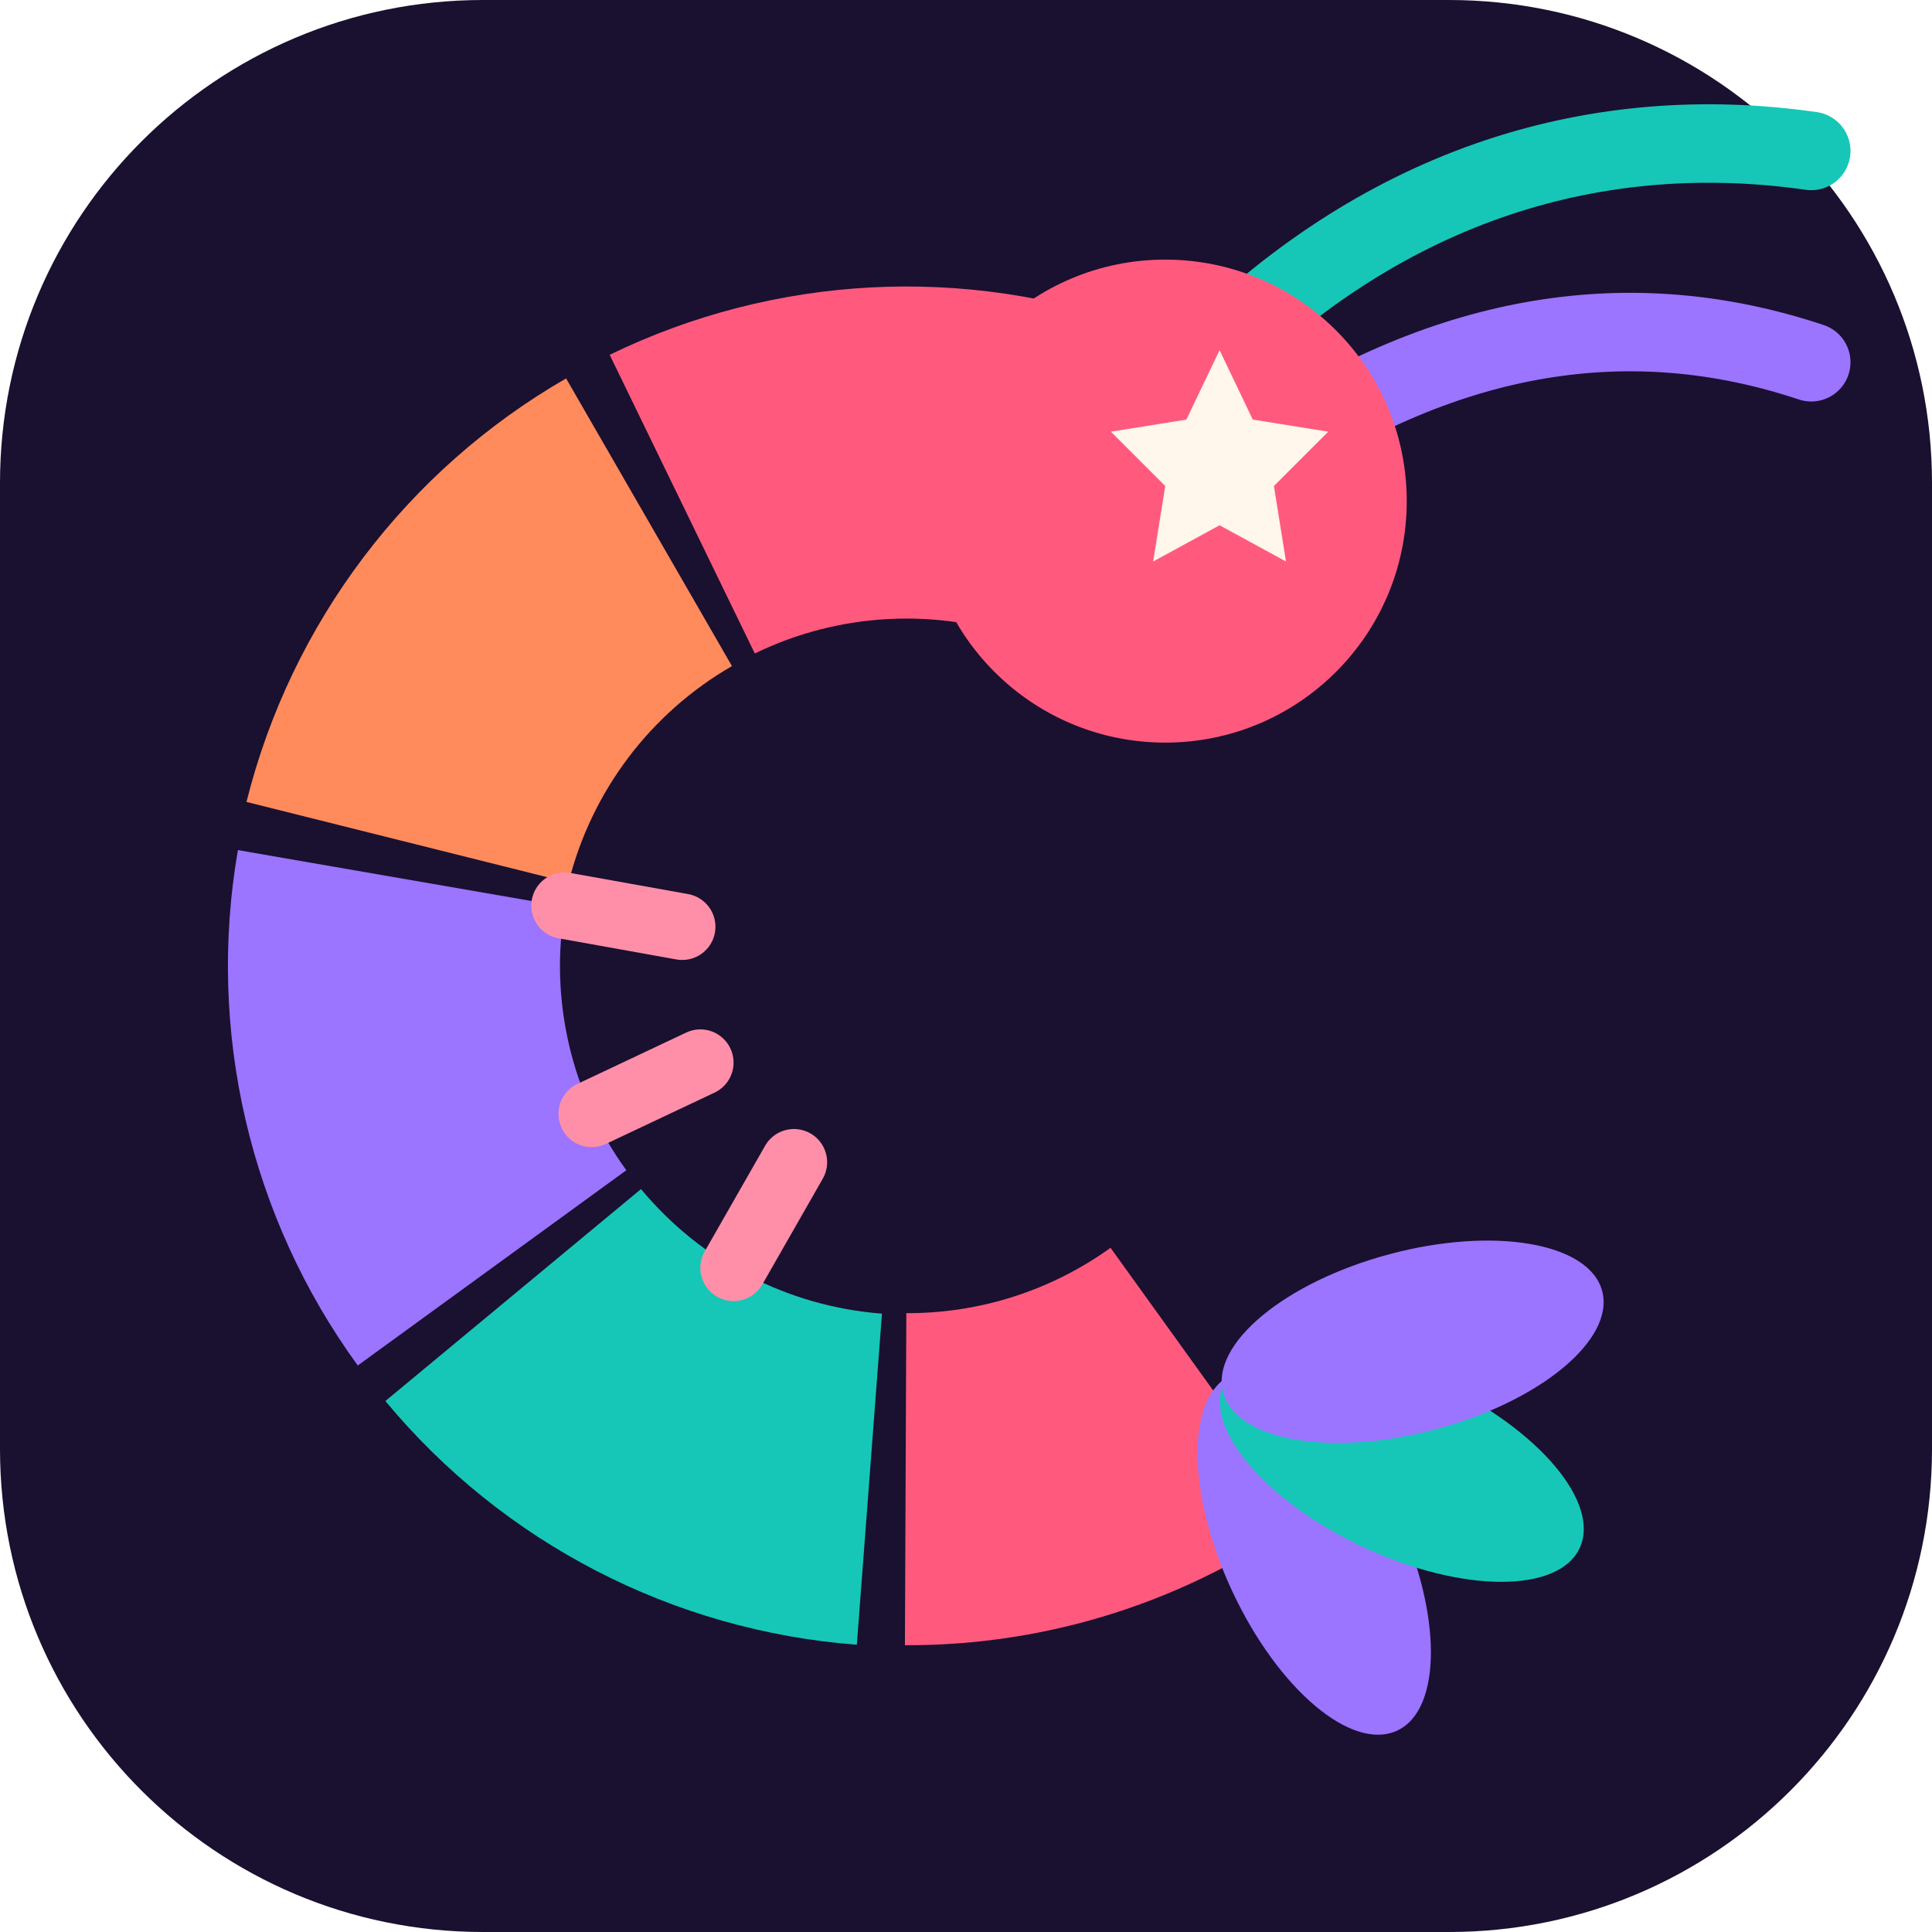
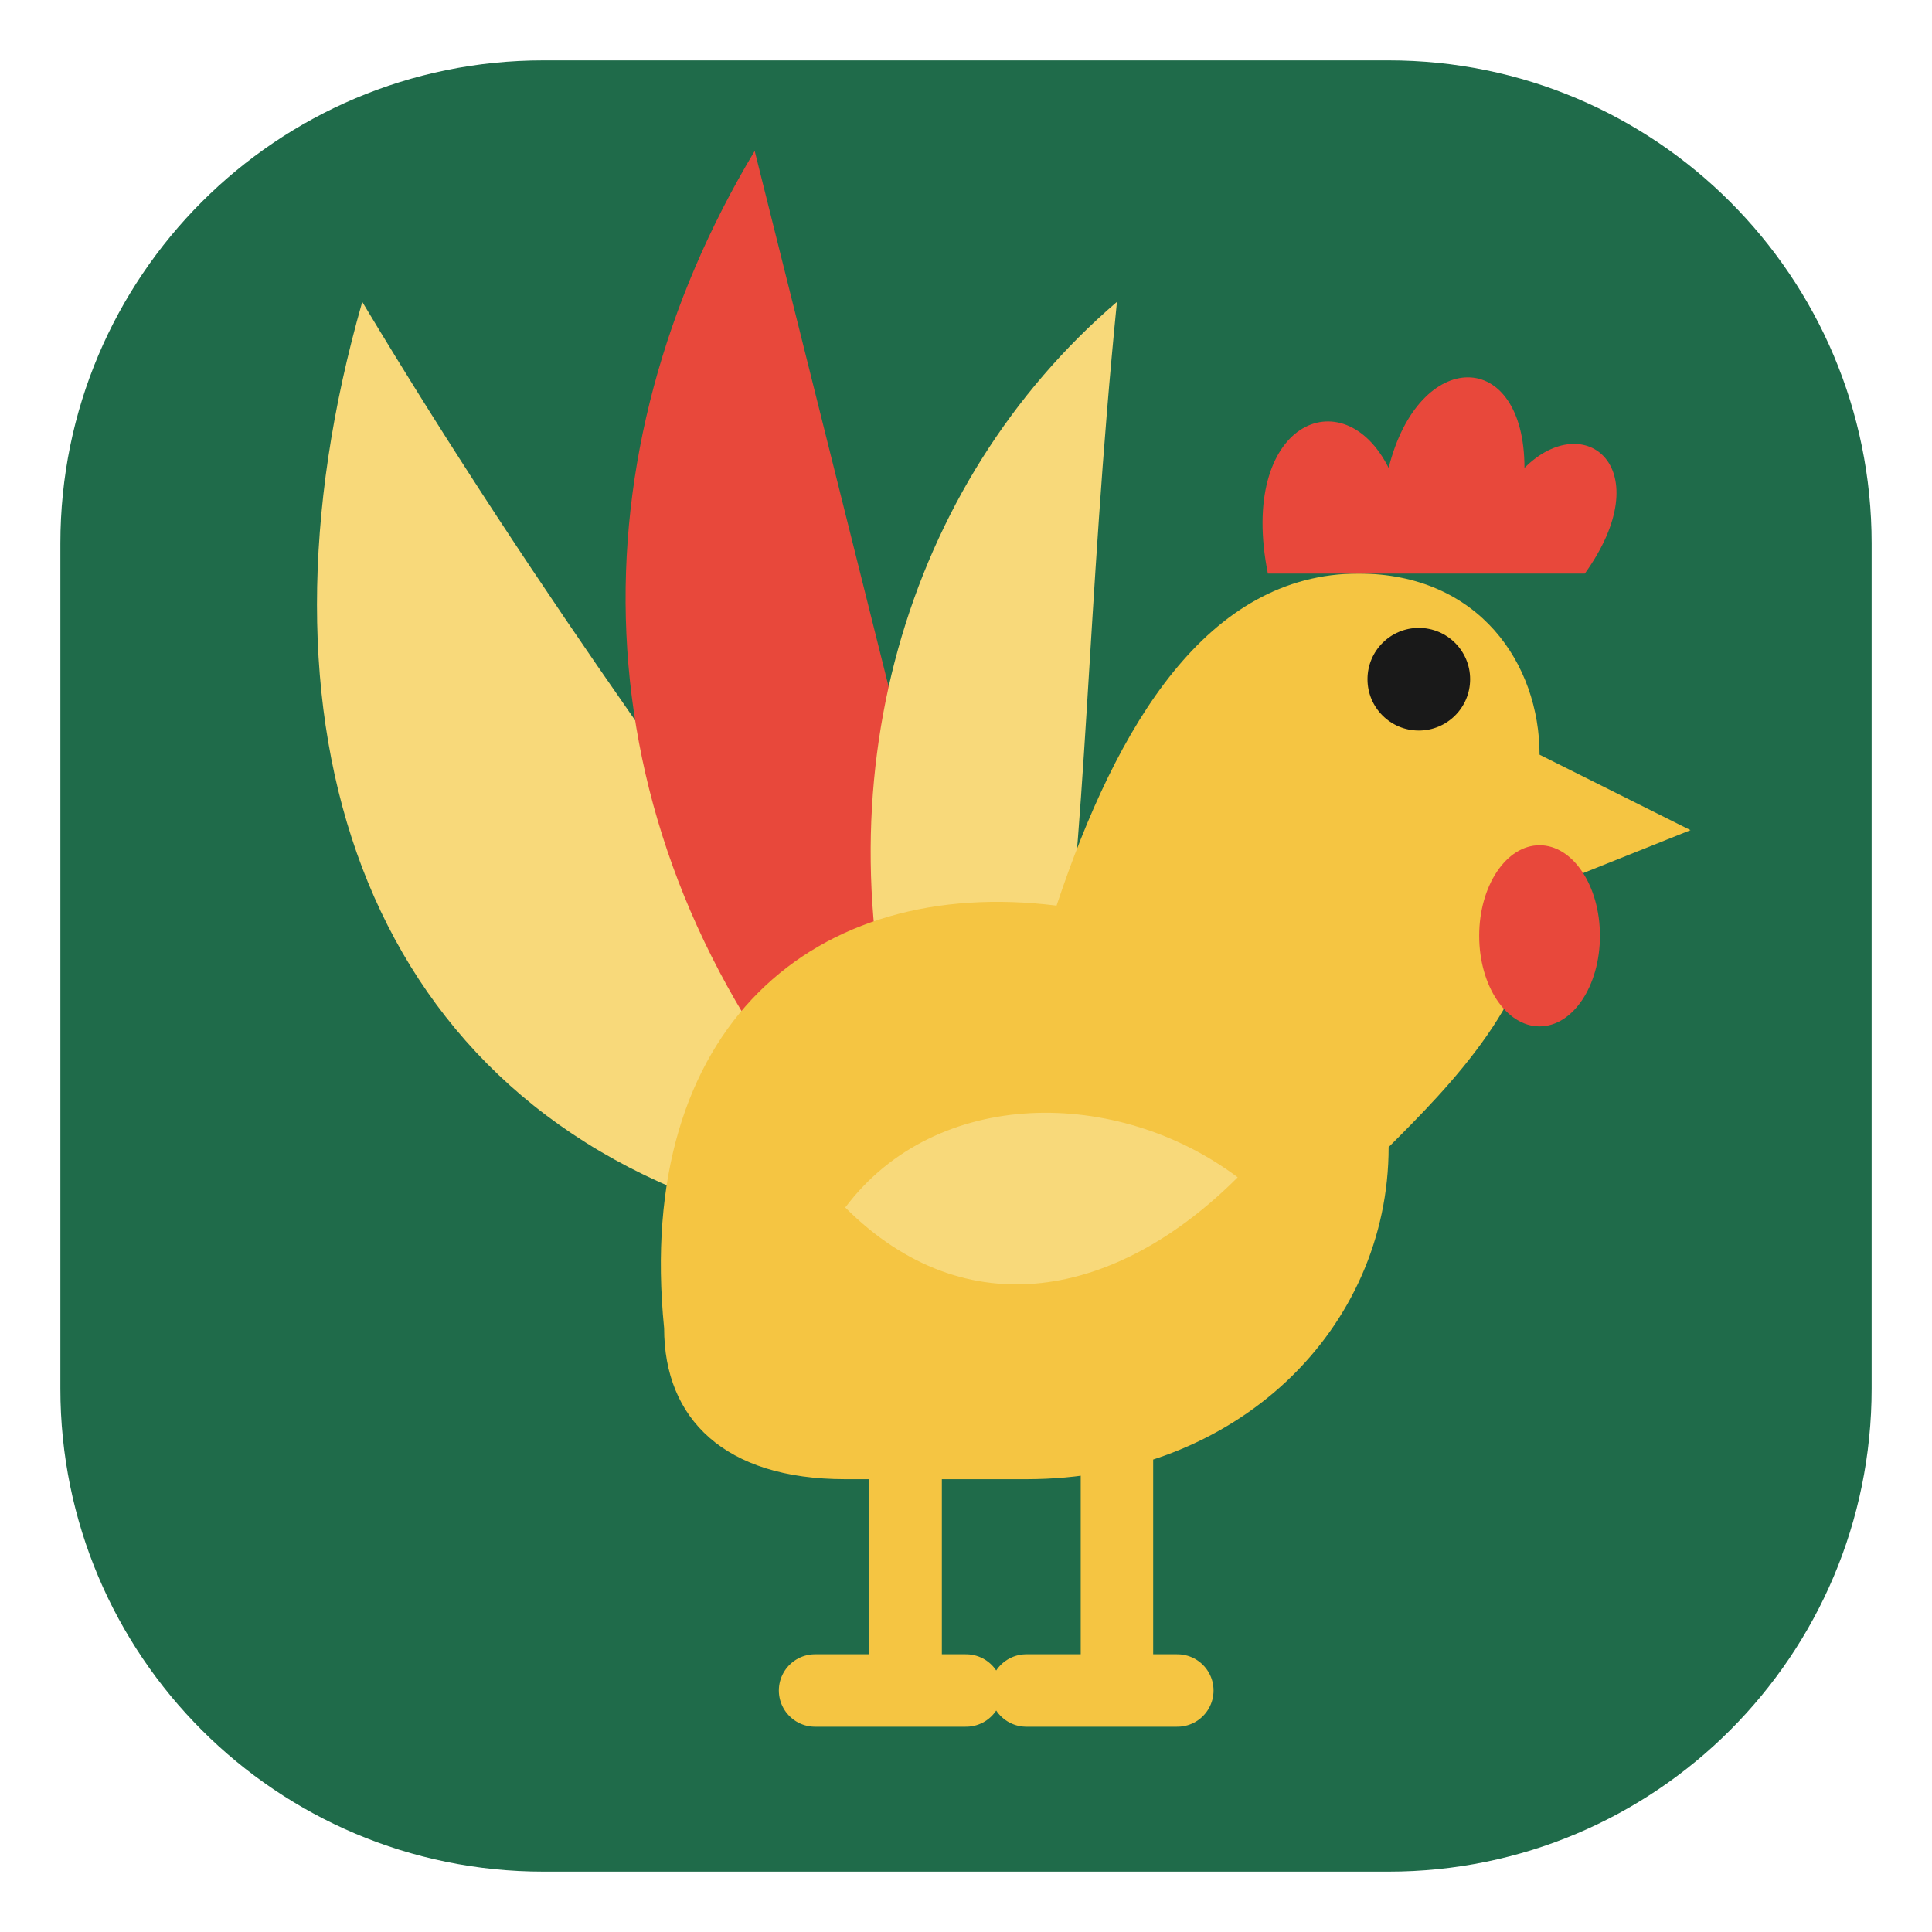
<svg xmlns="http://www.w3.org/2000/svg" viewBox="0 0 64 64">
-   <rect width="64" height="64" rx="16" fill="#1A1030" />
-   <path d="M40 12C46 6 53 4 60 5" fill="none" stroke="#16C7B7" stroke-width="2.6" stroke-linecap="round" />
-   <path d="M42 15C48 11 54 10 60 12" fill="none" stroke="#9B74FF" stroke-width="2.6" stroke-linecap="round" />
-   <g fill="none" stroke-width="11">
-     <path d="M35.8 16A17 17 0 0 0 22.6 16.7" stroke="#FF5A7E" />
-     <path d="M21.5 17.3A17 17 0 0 0 13.5 27.9" stroke="#FF8A5C" />
-     <path d="M13.3 29.1A17 17 0 0 0 16.3 42" stroke="#9B74FF" />
-     <path d="M17 42.9A17 17 0 0 0 28.8 49" stroke="#16C7B7" />
-     <path d="M30 49A17 17 0 0 0 40 45.8" stroke="#FF5A7E" />
-   </g>
-   <g fill="none" stroke="#FF8FA8" stroke-width="2.2" stroke-linecap="round">
-     <path d="M18.7 30L22.6 30.7" />
-     <path d="M19.6 36.9L23.2 35.2" />
-     <path d="M24.3 42L26.3 38.5" />
-   </g>
-   <ellipse cx="41" cy="52" rx="3" ry="6.5" fill="#9B74FF" transform="rotate(-25 41 46)" />
-   <ellipse cx="41" cy="52" rx="3" ry="6.5" fill="#16C7B7" transform="rotate(-65 41 46)" />
-   <ellipse cx="41" cy="52" rx="3" ry="6.5" fill="#9B74FF" transform="rotate(-105 41 46)" />
-   <circle cx="38.6" cy="16.6" r="8" fill="#FF5A7E" />
-   <path d="M40.4 11.6l1.1 2.3 2.5.4-1.8 1.8.4 2.5-2.2-1.2-2.2 1.2.4-2.5-1.8-1.8 2.5-.4z" fill="#FFF6EC" />
+   <rect x="2" y="2" width="60" height="60" rx="16" fill="#1F6B4A" />
+   <path d="M24 40C12 36 8 24 12 10C18 20 24 28 29 35Z" fill="#F8D97A" />
+   <path d="M27 37C19 27 19 15 25 5C28 17 30 25 32 33Z" fill="#E8483B" />
+   <path d="M30 36C27 26 30 16 37 10C36 20 36 28 35 34Z" fill="#F8D97A" />
+   <path d="M30 48V56M27 56H32M37 48V56M34 56H39" stroke="#F5C542" stroke-width="2.4" stroke-linecap="round" fill="none" />
+   <path d="M22 44C21 34 27 29 35 30C37 24 40 19 45 19C49 19 51 22 51 25L56 27.5L51 29.5C51 33 48 36 46 38C46 44 41 49 34 49H28C24 49 22 47 22 44Z" fill="#F5C542" />
+   <path d="M28 40C31 36 37 36 41 39C37 43 32 44 28 40Z" fill="#F8D97A" />
+   <path d="M42 19C41 14 44.5 12.5 46 15.5C47 11.5 50.5 11.5 50.5 15.5C52.5 13.5 55 15.5 52.5 19Z" fill="#E8483B" />
+   <ellipse cx="51" cy="31" rx="2" ry="3" fill="#E8483B" />
+   <circle cx="47" cy="22.5" r="1.7" fill="#191919" />
</svg>
